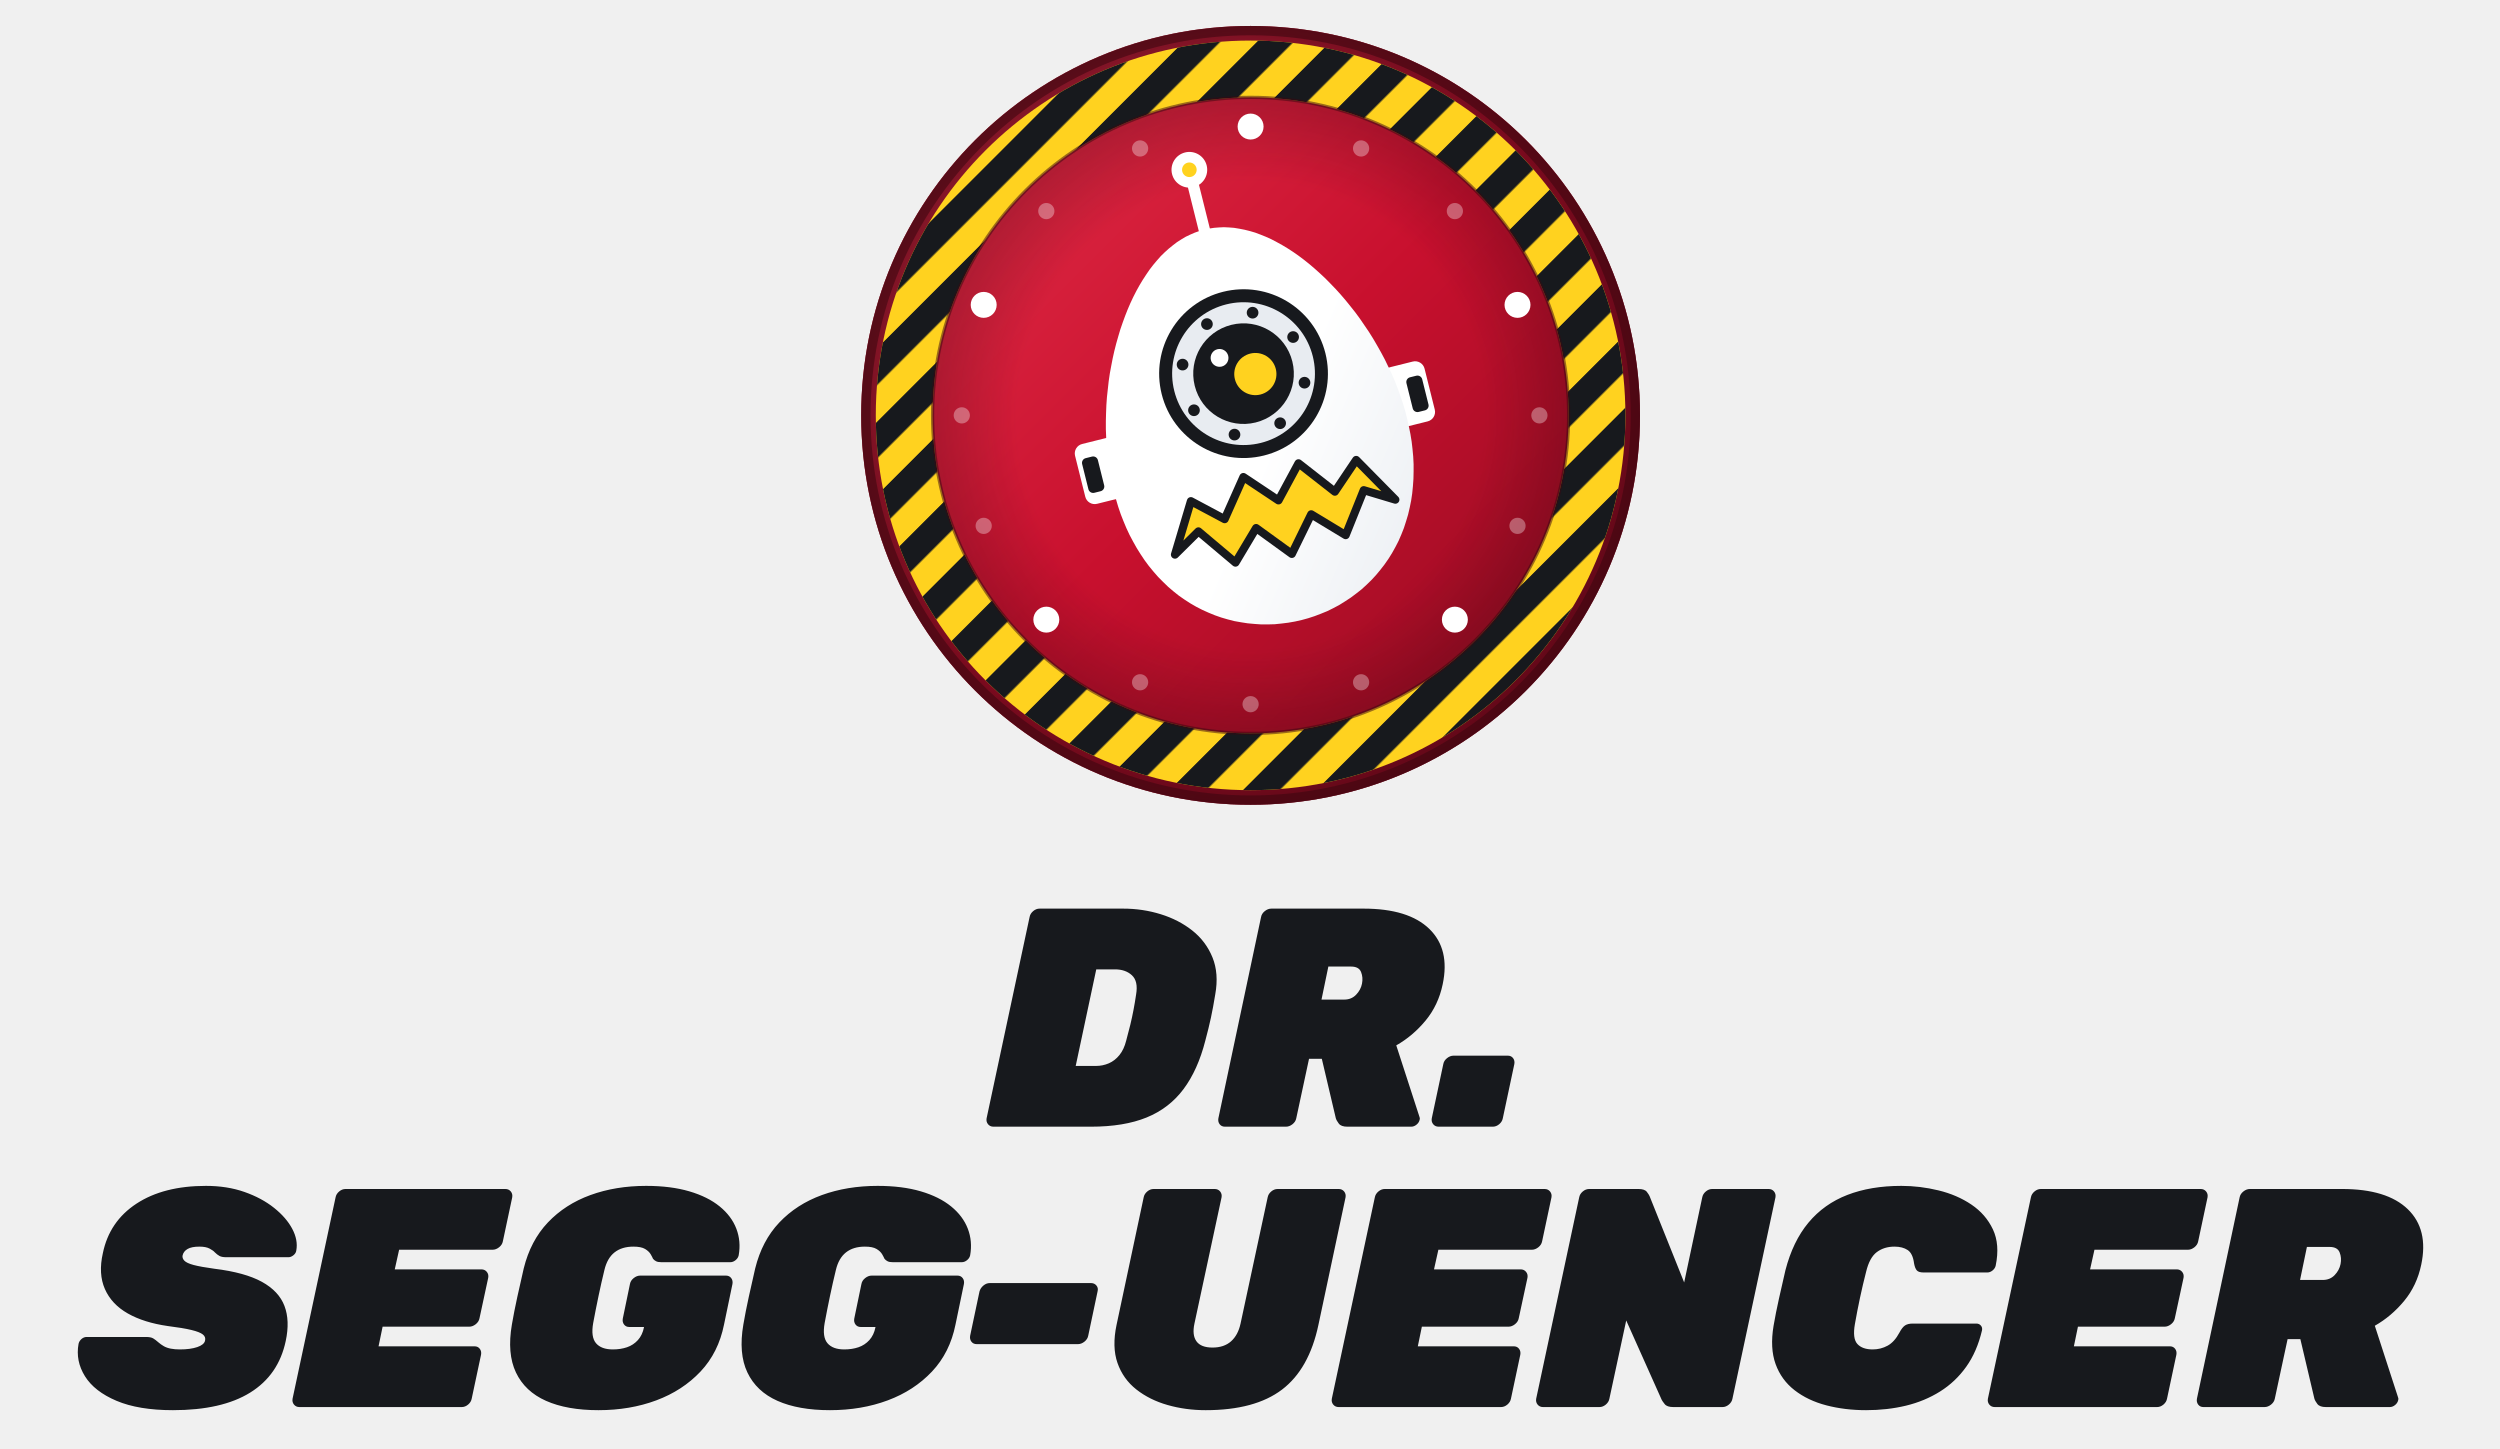
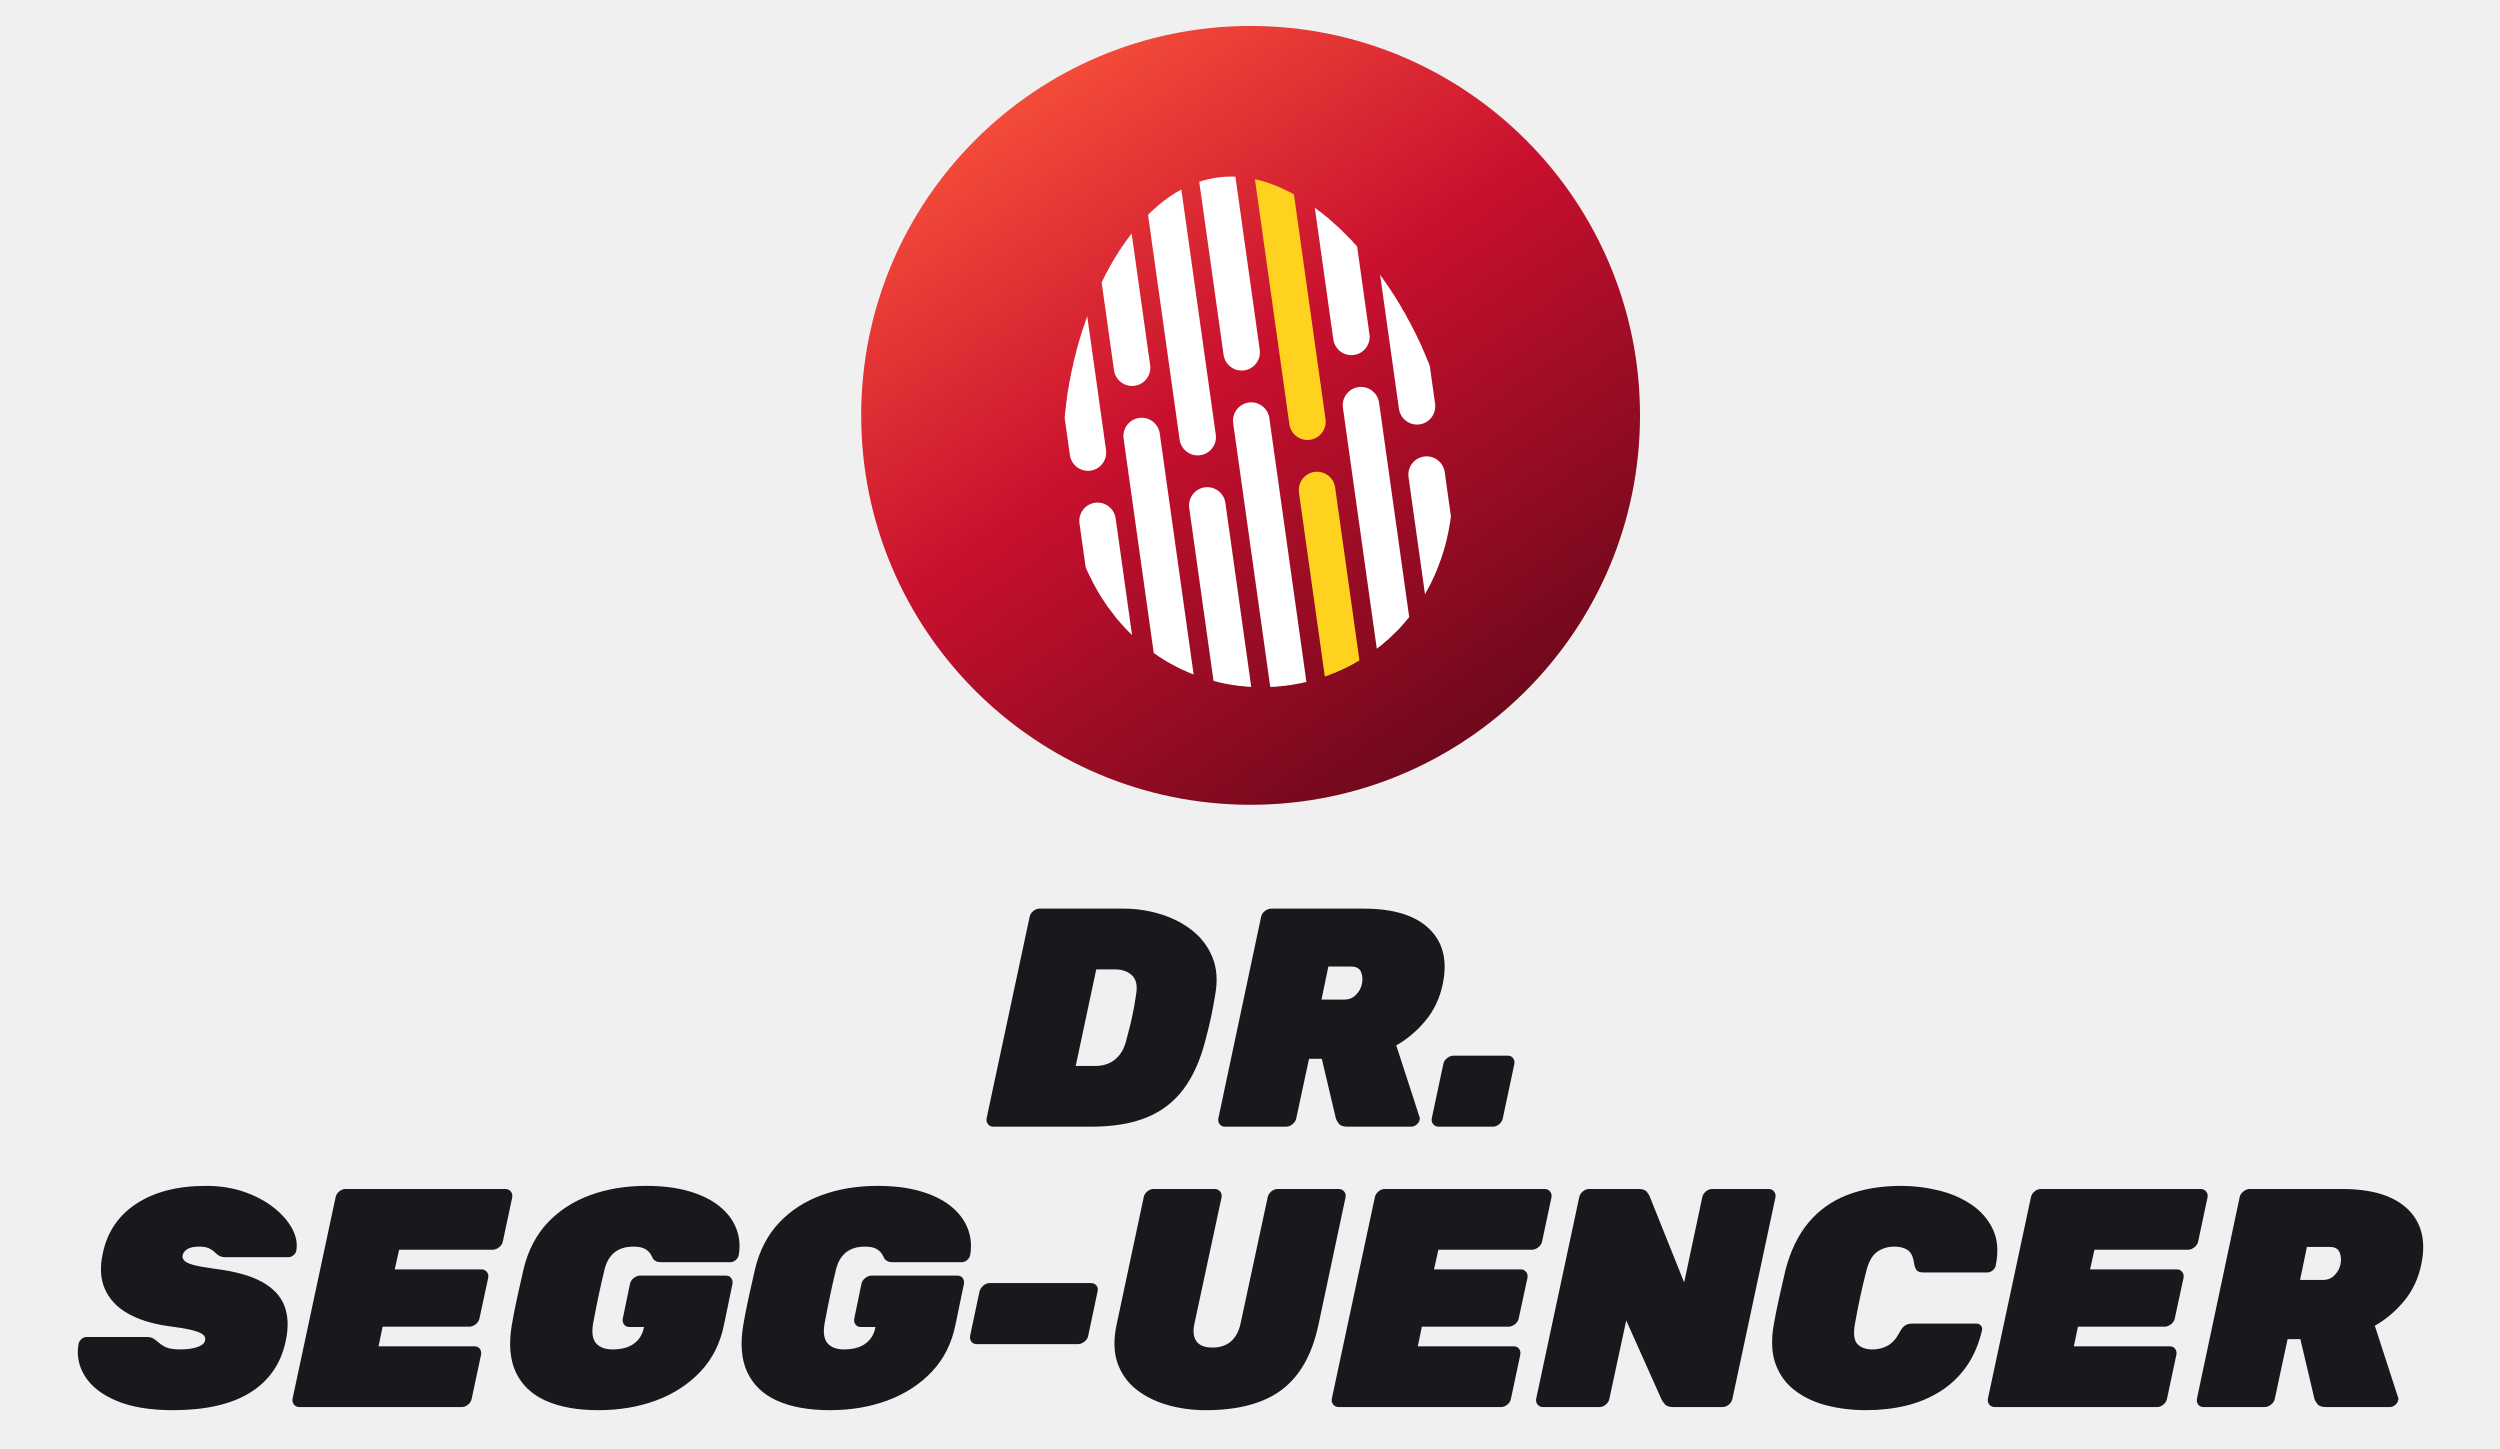
<svg xmlns="http://www.w3.org/2000/svg" viewBox="0 0 963 558" width="963" height="558">
-   <defs>
-     <linearGradient id="gslight" x1="0" y1="0" x2="1" y2="1">
-       <stop offset="0" stop-color="#e8344d" />
-       <stop offset="0.5" stop-color="#c8102e" />
-       <stop offset="1" stop-color="#860a1e" />
-     </linearGradient>
-     <radialGradient id="vslight" cx="0.5" cy="0.5" r="0.5">
-       <stop offset="0.6" stop-color="#3a0610" stop-opacity="0" />
-       <stop offset="0.86" stop-color="#3a0610" stop-opacity="0.32" />
-       <stop offset="1" stop-color="#3a0610" stop-opacity="0.62" />
-     </radialGradient>
-   </defs>
-   <circle cx="481.728" cy="160" r="150" fill="url(#gslight)" />
-   <circle cx="481.728" cy="160" r="150" fill="url(#vslight)" />
-   <circle cx="481.728" cy="160" r="148.2" fill="none" stroke="#3a0610" stroke-opacity="0.55" stroke-width="3.6" />
-   <clipPath id="cislight">
-     <circle cx="256.0" cy="256.0" r="196.0" />
-   </clipPath>
  <g transform="translate(321.73 0.00) scale(0.625)">
-     <clipPath id="crslight">
-       <path d="M25.0,256.0 a231.0,231.0 0 1 0 462.0,0 a231.0,231.0 0 1 0 -462.0,0Z M60.0,256.0 a196.0,196.0 0 1 0 392.0,0 a196.0,196.0 0 1 0 -392.0,0Z" clip-rule="evenodd" />
+     <defs>
+       <linearGradient id="gslight" x1="0.15" y1="0" x2="0.85" y2="1">
+         <stop offset="0" stop-color="#ff5a3c" />
+         <stop offset="0.45" stop-color="#c8102e" />
+         <stop offset="1" stop-color="#5e0718" />
+       </linearGradient>
+     </defs>
+     <circle cx="256.0" cy="256.0" r="240" fill="url(#gslight)" />
+     <clipPath id="ceslight">
+       <path d="M256.0,108.0 L256.9,108.0 L257.7,108.0 L258.6,108.1 L259.5,108.1 L260.3,108.2 L261.2,108.2 L262.1,108.3 L262.9,108.4 L263.8,108.5 L264.6,108.6 L265.5,108.7 L266.4,108.9 L267.2,109.0 L268.1,109.2 L269.0,109.4 L269.8,109.5 L270.7,109.7 L271.5,109.9 L272.4,110.2 L273.3,110.4 L274.1,110.6 L275.0,110.9 L275.8,111.2 L276.7,111.5 L277.6,111.7 L278.4,112.0 L279.3,112.4 L280.1,112.7 L281.0,113.0 L281.8,113.4 L282.7,113.7 L283.5,114.1 L284.4,114.5 L285.2,114.9 L286.1,115.3 L286.9,115.7 L287.8,116.2 L288.6,116.6 L289.4,117.1 L290.3,117.5 L291.1,118.0 L292.0,118.5 L292.8,119.0 L293.6,119.5 L294.5,120.0 L295.3,120.6 L296.1,121.1 L297.0,121.7 L297.8,122.2 L298.6,122.8 L299.5,123.4 L300.3,124.0 L301.1,124.6 L301.9,125.2 L302.8,125.9 L303.6,126.5 L304.4,127.1 L305.2,127.8 L306.0,128.5 L306.8,129.2 L307.6,129.9 L308.4,130.6 L309.2,131.3 L310.0,132.0 L310.8,132.7 L311.6,133.5 L312.4,134.2 L313.2,135.0 L314.0,135.8 L314.8,136.6 L315.6,137.4 L316.4,138.2 L317.2,139.0 L317.9,139.8 L318.7,140.7 L319.5,141.5 L320.3,142.3 L321.0,143.2 L321.8,144.1 L322.6,145.0 L323.3,145.9 L324.1,146.8 L324.8,147.7 L325.6,148.6 L326.3,149.5 L327.1,150.4 L327.8,151.4 L328.5,152.3 L329.3,153.3 L330.0,154.3 L330.7,155.3 L331.4,156.2 L332.2,157.2 L332.9,158.2 L333.6,159.3 L334.3,160.3 L335.0,161.3 L335.7,162.3 L336.4,163.4 L337.1,164.4 L337.8,165.5 L338.5,166.6 L339.1,167.6 L339.8,168.7 L340.5,169.8 L341.2,170.9 L341.8,172.0 L342.5,173.1 L343.1,174.2 L343.8,175.4 L344.4,176.5 L345.1,177.6 L345.7,178.8 L346.3,179.9 L347.0,181.1 L347.6,182.3 L348.2,183.4 L348.8,184.6 L349.4,185.8 L350.0,187.0 L350.6,188.2 L351.2,189.4 L351.8,190.6 L352.4,191.8 L352.9,193.0 L353.5,194.3 L354.1,195.5 L354.6,196.7 L355.2,198.0 L355.7,199.2 L356.3,200.5 L356.8,201.7 L357.3,203.0 L357.8,204.3 L358.3,205.5 L358.9,206.8 L359.4,208.1 L359.8,209.4 L360.3,210.7 L360.8,212.0 L361.3,213.3 L361.8,214.6 L362.2,215.9 L362.7,217.2 L363.1,218.5 L363.6,219.8 L364.0,221.1 L364.4,222.4 L364.8,223.8 L365.3,225.1 L365.7,226.4 L366.1,227.8 L366.5,229.1 L366.8,230.5 L367.2,231.8 L367.6,233.1 L367.9,234.5 L368.3,235.9 L368.6,237.2 L369.0,238.6 L369.3,239.9 L369.6,241.3 L369.9,242.6 L370.2,244.0 L370.5,245.4 L370.8,246.7 L371.1,248.1 L371.4,249.5 L371.7,250.9 L371.9,252.2 L372.2,253.6 L372.4,255.0 L372.6,256.4 L372.9,257.7 L373.1,259.1 L373.3,260.5 L373.5,261.9 L373.7,263.2 L373.8,264.6 L374.0,266.0 L374.2,267.4 L374.3,268.8 L374.5,270.1 L374.6,271.5 L374.7,272.9 L374.8,274.3 L374.9,275.6 L375.0,277.0 L375.1,278.4 L375.2,279.8 L375.3,281.1 L375.3,282.5 L375.4,283.9 L375.4,285.3 L375.4,286.6 L375.5,288.0 L375.5,289.4 L375.5,290.7 L375.5,292.1 L375.4,293.4 L375.4,294.8 L375.4,296.1 L375.3,297.5 L375.3,298.9 L375.2,300.2 L375.1,301.5 L375.0,302.9 L374.9,304.2 L374.8,305.6 L374.7,306.9 L374.6,308.2 L374.4,309.6 L374.3,310.9 L374.1,312.2 L374.0,313.5 L373.8,314.8 L373.6,316.1 L373.4,317.4 L373.2,318.7 L373.0,320.0 L372.7,321.3 L372.5,322.6 L372.2,323.9 L372.0,325.2 L371.7,326.5 L371.4,327.7 L371.1,329.0 L370.8,330.3 L370.5,331.5 L370.2,332.8 L369.8,334.0 L369.5,335.3 L369.1,336.5 L368.8,337.7 L368.4,339.0 L368.0,340.2 L367.6,341.4 L367.2,342.6 L366.8,343.8 L366.4,345.0 L365.9,346.2 L365.5,347.4 L365.0,348.6 L364.6,349.7 L364.1,350.9 L363.6,352.1 L363.1,353.2 L362.6,354.4 L362.1,355.5 L361.5,356.6 L361.0,357.8 L360.4,358.9 L359.9,360.0 L359.3,361.1 L358.7,362.2 L358.1,363.3 L357.5,364.4 L356.9,365.4 L356.3,366.5 L355.7,367.6 L355.1,368.6 L354.4,369.7 L353.7,370.7 L353.1,371.7 L352.4,372.7 L351.7,373.8 L351.0,374.8 L350.3,375.8 L349.6,376.7 L348.9,377.7 L348.1,378.7 L347.4,379.7 L346.7,380.6 L345.9,381.6 L345.1,382.5 L344.3,383.4 L343.6,384.3 L342.8,385.2 L342.0,386.1 L341.1,387.0 L340.3,387.9 L339.5,388.8 L338.7,389.7 L337.8,390.5 L337.0,391.3 L336.1,392.2 L335.2,393.0 L334.3,393.8 L333.4,394.6 L332.6,395.4 L331.6,396.2 L330.7,397.0 L329.8,397.8 L328.9,398.5 L328.0,399.3 L327.0,400.0 L326.1,400.7 L325.1,401.4 L324.1,402.1 L323.2,402.8 L322.2,403.5 L321.2,404.2 L320.2,404.9 L319.2,405.5 L318.2,406.1 L317.2,406.8 L316.2,407.4 L315.2,408.0 L314.1,408.6 L313.1,409.2 L312.1,409.8 L311.0,410.3 L310.0,410.9 L308.9,411.4 L307.8,412.0 L306.8,412.5 L305.7,413.0 L304.6,413.5 L303.5,414.0 L302.4,414.5 L301.3,414.9 L300.2,415.4 L299.1,415.8 L298.0,416.3 L296.9,416.7 L295.8,417.1 L294.7,417.5 L293.5,417.9 L292.4,418.3 L291.3,418.6 L290.1,419.0 L289.0,419.3 L287.8,419.6 L286.7,420.0 L285.5,420.3 L284.4,420.5 L283.2,420.8 L282.1,421.1 L280.9,421.4 L279.7,421.6 L278.5,421.8 L277.4,422.1 L276.2,422.3 L275.0,422.5 L273.8,422.6 L272.7,422.8 L271.5,423.0 L270.3,423.1 L269.1,423.3 L267.9,423.4 L266.7,423.5 L265.5,423.6 L264.4,423.7 L263.2,423.8 L262.0,423.8 L260.8,423.9 L259.6,423.9 L258.4,424.0 L257.2,424.0 L256.0,424.0 L254.8,424.0 L253.6,424.0 L252.4,423.9 L251.2,423.9 L250.0,423.8 L248.8,423.8 L247.6,423.7 L246.5,423.6 L245.3,423.5 L244.1,423.4 L242.9,423.3 L241.7,423.1 L240.5,423.0 L239.3,422.8 L238.2,422.6 L237.0,422.5 L235.8,422.3 L234.6,422.1 L233.5,421.8 L232.3,421.6 L231.1,421.4 L229.9,421.1 L228.8,420.8 L227.6,420.5 L226.5,420.3 L225.3,420.0 L224.2,419.6 L223.0,419.3 L221.9,419.0 L220.7,418.6 L219.6,418.3 L218.5,417.9 L217.3,417.5 L216.2,417.1 L215.1,416.7 L214.0,416.3 L212.9,415.8 L211.8,415.4 L210.7,414.9 L209.6,414.5 L208.5,414.0 L207.4,413.5 L206.3,413.0 L205.2,412.5 L204.2,412.0 L203.1,411.4 L202.0,410.9 L201.0,410.3 L199.9,409.8 L198.9,409.2 L197.9,408.6 L196.8,408.0 L195.8,407.4 L194.8,406.8 L193.8,406.1 L192.8,405.5 L191.8,404.9 L190.8,404.2 L189.8,403.5 L188.8,402.8 L187.9,402.1 L186.9,401.4 L185.9,400.7 L185.0,400.0 L184.0,399.3 L183.1,398.5 L182.2,397.8 L181.3,397.0 L180.4,396.2 L179.4,395.4 L178.6,394.6 L177.7,393.8 L176.8,393.0 L175.9,392.2 L175.0,391.3 L174.2,390.5 L173.3,389.7 L172.5,388.8 L171.7,387.9 L170.9,387.0 L170.0,386.1 L169.2,385.2 L168.4,384.3 L167.7,383.4 L166.9,382.5 L166.1,381.6 L165.3,380.6 L164.6,379.7 L163.9,378.7 L163.1,377.7 L162.4,376.7 L161.7,375.8 L161.0,374.8 L160.3,373.8 L159.6,372.7 L158.9,371.7 L158.3,370.7 L157.6,369.7 L156.9,368.6 L156.3,367.6 L155.7,366.5 L155.1,365.4 L154.5,364.4 L153.9,363.3 L153.3,362.2 L152.7,361.1 L152.1,360.0 L151.6,358.9 L151.0,357.8 L150.5,356.6 L149.9,355.5 L149.4,354.4 L148.9,353.2 L148.4,352.1 L147.9,350.9 L147.4,349.7 L147.0,348.6 L146.5,347.4 L146.1,346.2 L145.6,345.0 L145.2,343.8 L144.8,342.6 L144.4,341.4 L144.0,340.2 L143.6,339.0 L143.2,337.7 L142.9,336.5 L142.5,335.3 L142.2,334.0 L141.8,332.8 L141.5,331.5 L141.2,330.3 L140.9,329.0 L140.6,327.7 L140.3,326.5 L140.0,325.2 L139.8,323.9 L139.5,322.6 L139.3,321.3 L139.0,320.0 L138.8,318.7 L138.6,317.4 L138.4,316.1 L138.2,314.8 L138.0,313.5 L137.9,312.2 L137.7,310.9 L137.6,309.6 L137.4,308.2 L137.3,306.9 L137.2,305.6 L137.1,304.2 L137.0,302.9 L136.9,301.5 L136.8,300.2 L136.7,298.9 L136.7,297.5 L136.6,296.1 L136.6,294.8 L136.6,293.4 L136.5,292.1 L136.5,290.7 L136.5,289.4 L136.5,288.0 L136.6,286.6 L136.6,285.3 L136.6,283.9 L136.7,282.5 L136.7,281.1 L136.8,279.8 L136.9,278.4 L137.0,277.0 L137.1,275.6 L137.2,274.3 L137.3,272.9 L137.4,271.5 L137.5,270.1 L137.7,268.8 L137.8,267.4 L138.0,266.0 L138.2,264.6 L138.3,263.2 L138.5,261.9 L138.7,260.5 L138.9,259.1 L139.1,257.7 L139.4,256.4 L139.6,255.0 L139.8,253.6 L140.1,252.2 L140.3,250.9 L140.6,249.5 L140.9,248.1 L141.2,246.7 L141.5,245.4 L141.8,244.0 L142.1,242.6 L142.4,241.3 L142.7,239.9 L143.0,238.6 L143.4,237.2 L143.7,235.9 L144.1,234.5 L144.4,233.1 L144.8,231.8 L145.2,230.5 L145.5,229.1 L145.9,227.8 L146.3,226.4 L146.7,225.1 L147.2,223.8 L147.6,222.4 L148.0,221.1 L148.4,219.8 L148.9,218.5 L149.3,217.2 L149.8,215.9 L150.2,214.6 L150.7,213.3 L151.2,212.0 L151.7,210.7 L152.2,209.4 L152.6,208.1 L153.1,206.8 L153.7,205.5 L154.2,204.3 L154.7,203.0 L155.2,201.7 L155.7,200.5 L156.3,199.2 L156.8,198.0 L157.4,196.7 L157.9,195.5 L158.5,194.3 L159.1,193.0 L159.6,191.8 L160.2,190.6 L160.8,189.4 L161.4,188.2 L162.0,187.0 L162.6,185.8 L163.2,184.6 L163.8,183.4 L164.4,182.3 L165.0,181.1 L165.7,179.9 L166.3,178.8 L166.9,177.6 L167.6,176.5 L168.2,175.4 L168.9,174.2 L169.5,173.1 L170.2,172.0 L170.8,170.9 L171.5,169.8 L172.2,168.7 L172.9,167.6 L173.5,166.6 L174.2,165.5 L174.9,164.4 L175.6,163.4 L176.3,162.3 L177.0,161.3 L177.7,160.3 L178.4,159.3 L179.1,158.2 L179.8,157.2 L180.6,156.2 L181.3,155.3 L182.0,154.3 L182.7,153.3 L183.5,152.3 L184.2,151.4 L184.9,150.4 L185.7,149.5 L186.4,148.6 L187.2,147.7 L187.9,146.8 L188.7,145.9 L189.4,145.0 L190.2,144.1 L191.0,143.2 L191.7,142.3 L192.5,141.5 L193.3,140.7 L194.1,139.8 L194.8,139.0 L195.6,138.2 L196.4,137.4 L197.2,136.6 L198.0,135.8 L198.8,135.0 L199.6,134.2 L200.4,133.5 L201.2,132.7 L202.0,132.0 L202.8,131.3 L203.6,130.6 L204.4,129.9 L205.2,129.2 L206.0,128.5 L206.8,127.8 L207.6,127.1 L208.4,126.5 L209.2,125.9 L210.1,125.2 L210.9,124.6 L211.7,124.0 L212.5,123.4 L213.4,122.8 L214.2,122.2 L215.0,121.7 L215.9,121.1 L216.7,120.6 L217.5,120.0 L218.4,119.5 L219.2,119.0 L220.0,118.5 L220.9,118.0 L221.7,117.5 L222.6,117.1 L223.4,116.6 L224.2,116.2 L225.1,115.7 L225.9,115.3 L226.8,114.9 L227.6,114.5 L228.5,114.1 L229.3,113.7 L230.2,113.4 L231.0,113.0 L231.9,112.7 L232.7,112.4 L233.6,112.0 L234.4,111.7 L235.3,111.5 L236.2,111.2 L237.0,110.9 L237.9,110.6 L238.7,110.4 L239.6,110.2 L240.5,109.9 L241.3,109.7 L242.2,109.5 L243.0,109.4 L243.9,109.2 L244.8,109.0 L245.6,108.9 L246.5,108.7 L247.4,108.6 L248.2,108.5 L249.1,108.4 L249.9,108.3 L250.8,108.2 L251.7,108.2 L252.5,108.1 L253.4,108.1 L254.3,108.0 L255.1,108.0Z" />
    </clipPath>
-     <defs>
-       <pattern id="hzslight" patternUnits="userSpaceOnUse" width="32.0" height="32.0" patternTransform="rotate(45 256.0 256.0)">
-         <rect width="16.0" height="32.0" fill="#17191d" />
-       </pattern>
-     </defs>
-     <path d="M25.0,256.0 a231.0,231.0 0 1 0 462.0,0 a231.0,231.0 0 1 0 -462.0,0Z M60.0,256.0 a196.0,196.0 0 1 0 392.0,0 a196.0,196.0 0 1 0 -392.0,0Z" fill-rule="evenodd" fill="#ffd21f" />
-     <rect x="0" y="0" width="512" height="512" fill="url(#hzslight)" clip-path="url(#crslight)" />
-     <circle cx="256.0" cy="256.0" r="196.0" fill="none" stroke="#3a0610" stroke-opacity="0.5" stroke-width="2" />
-     <g clip-path="url(#cislight)">
-       <defs>
-         <linearGradient id="shslight" x1="0" y1="0" x2="1" y2="1">
-           <stop offset="0" stop-color="#fff" />
-           <stop offset="0.55" stop-color="#fff" />
-           <stop offset="1" stop-color="#e8ecf1" />
-         </linearGradient>
-       </defs>
-       <circle cx="256.0" cy="78.0" r="8.0" fill="#fff" />
-       <circle cx="324.1" cy="91.5" r="5.0" fill="#ffffff55" />
-       <circle cx="381.9" cy="130.1" r="5.0" fill="#ffffff55" />
-       <circle cx="420.5" cy="187.9" r="8.0" fill="#fff" />
-       <circle cx="434.0" cy="256.0" r="5.0" fill="#ffffff55" />
-       <circle cx="420.5" cy="324.1" r="5.0" fill="#ffffff55" />
-       <circle cx="381.9" cy="381.9" r="8.0" fill="#fff" />
-       <circle cx="324.1" cy="420.5" r="5.0" fill="#ffffff55" />
-       <circle cx="256.0" cy="434.0" r="5.0" fill="#ffffff55" />
-       <circle cx="187.9" cy="420.5" r="5.0" fill="#ffffff55" />
-       <circle cx="130.1" cy="381.9" r="8.0" fill="#fff" />
-       <circle cx="91.5" cy="324.1" r="5.0" fill="#ffffff55" />
-       <circle cx="78.0" cy="256.0" r="5.0" fill="#ffffff55" />
-       <circle cx="91.5" cy="187.9" r="8.0" fill="#fff" />
-       <circle cx="130.1" cy="130.1" r="5.0" fill="#ffffff55" />
-       <circle cx="187.9" cy="91.5" r="5.0" fill="#ffffff55" />
-       <g transform="rotate(-14 256.0 256.0)">
-         <rect x="252.5" y="104.0" width="7" height="40" rx="3.5" fill="#fff" />
-         <circle cx="256.0" cy="100.0" r="11" fill="#fff" />
-         <circle cx="256.0" cy="100.0" r="4.5" fill="#ffd21f" />
-         <rect x="145.0" y="248.0" width="34" height="38" rx="6" fill="#fff" />
-         <rect x="148.0" y="257.0" width="10" height="22" rx="3" fill="#17191d" />
-         <rect x="333.0" y="248.0" width="34" height="38" rx="6" fill="#fff" />
-         <rect x="354.0" y="257.0" width="10" height="22" rx="3" fill="#17191d" />
-         <path d="M256.0,138.0 L259.0,138.1 L262.1,138.4 L265.1,138.9 L268.1,139.5 L271.1,140.4 L274.1,141.4 L277.1,142.7 L280.1,144.1 L283.1,145.7 L286.0,147.4 L288.9,149.4 L291.8,151.5 L294.7,153.8 L297.5,156.3 L300.3,158.9 L303.1,161.7 L305.8,164.6 L308.5,167.7 L311.1,170.9 L313.7,174.3 L316.2,177.8 L318.7,181.5 L321.1,185.2 L323.4,189.1 L325.7,193.1 L327.9,197.2 L330.0,201.4 L332.0,205.7 L334.0,210.1 L335.8,214.5 L337.5,219.1 L339.2,223.7 L340.7,228.3 L342.1,233.1 L343.4,237.8 L344.6,242.6 L345.6,247.4 L346.6,252.3 L347.4,257.1 L348.0,262.0 L348.5,266.9 L348.9,271.7 L349.1,276.6 L349.1,281.4 L349.0,286.2 L348.8,290.9 L348.4,295.7 L347.8,300.3 L347.1,304.9 L346.2,309.5 L345.1,313.9 L343.9,318.3 L342.5,322.6 L341.0,326.8 L339.3,330.9 L337.4,334.9 L335.4,338.8 L333.2,342.5 L330.9,346.2 L328.4,349.7 L325.8,353.1 L323.0,356.3 L320.1,359.4 L317.1,362.3 L313.9,365.1 L310.6,367.7 L307.2,370.2 L303.7,372.5 L300.1,374.6 L296.4,376.6 L292.6,378.3 L288.8,379.9 L284.8,381.3 L280.8,382.6 L276.8,383.6 L272.7,384.5 L268.5,385.1 L264.4,385.6 L260.2,385.9 L256.0,386.0 L251.8,385.9 L247.6,385.6 L243.5,385.1 L239.3,384.5 L235.2,383.6 L231.2,382.6 L227.2,381.3 L223.2,379.9 L219.4,378.3 L215.6,376.6 L211.9,374.6 L208.3,372.5 L204.8,370.2 L201.4,367.7 L198.1,365.1 L194.9,362.3 L191.9,359.4 L189.0,356.3 L186.2,353.1 L183.6,349.7 L181.1,346.2 L178.8,342.5 L176.6,338.8 L174.6,334.9 L172.7,330.9 L171.0,326.8 L169.5,322.6 L168.1,318.3 L166.9,313.9 L165.8,309.5 L164.9,304.9 L164.2,300.3 L163.6,295.7 L163.2,290.9 L163.0,286.2 L162.9,281.4 L162.9,276.6 L163.1,271.7 L163.5,266.9 L164.0,262.0 L164.6,257.1 L165.4,252.3 L166.4,247.4 L167.4,242.6 L168.6,237.8 L169.9,233.1 L171.3,228.3 L172.8,223.7 L174.5,219.1 L176.2,214.5 L178.0,210.1 L180.0,205.7 L182.0,201.4 L184.1,197.2 L186.3,193.1 L188.6,189.1 L190.9,185.2 L193.3,181.5 L195.8,177.8 L198.3,174.3 L200.9,170.9 L203.5,167.7 L206.2,164.6 L208.9,161.7 L211.7,158.9 L214.5,156.3 L217.3,153.8 L220.2,151.5 L223.1,149.4 L226.0,147.4 L228.9,145.7 L231.9,144.1 L234.9,142.7 L237.9,141.4 L240.9,140.4 L243.9,139.5 L246.9,138.9 L249.9,138.4 L253.0,138.1Z" fill="url(#shslight)" />
-         <circle cx="258.0" cy="230.0" r="52" fill="#17191d" />
-         <circle cx="258.0" cy="230.0" r="44" fill="#e8ecf1" />
-         <circle cx="293.1" cy="244.5" r="3.6" fill="#17191d" />
-         <circle cx="272.5" cy="265.1" r="3.6" fill="#17191d" />
-         <circle cx="243.5" cy="265.1" r="3.6" fill="#17191d" />
-         <circle cx="222.9" cy="244.5" r="3.6" fill="#17191d" />
-         <circle cx="222.9" cy="215.5" r="3.6" fill="#17191d" />
-         <circle cx="243.5" cy="194.9" r="3.6" fill="#17191d" />
-         <circle cx="272.5" cy="194.9" r="3.6" fill="#17191d" />
-         <circle cx="293.1" cy="215.5" r="3.6" fill="#17191d" />
-         <circle cx="258.0" cy="230.0" r="31" fill="#17191d" />
-         <circle cx="265.0" cy="232.0" r="13" fill="#ffd21f" />
-         <circle cx="246.0" cy="217.0" r="5.5" fill="#fff" />
-         <path d="M190.0,328.0 L207.5,298.4 L225.0,314.2 L242.5,291.8 L260.0,311.0 L277.5,291.8 L295.0,314.2 L312.5,298.4 L330.0,328.0 L330.0,328.0 L312.5,317.6 L295.0,341.8 L277.5,324.2 L260.0,345.0 L242.5,324.2 L225.0,341.8 L207.5,317.6 L190.0,328.0Z" fill="#ffd21f" stroke="#17191d" stroke-width="5" stroke-linejoin="round" />
+     <g transform="rotate(-8 256.0 256.0)">
+       <g clip-path="url(#ceslight)">
+         <rect x="142.3" y="145.7" width="22.5" height="130.3" rx="11.3" fill="#fff" />
+         <rect x="142.3" y="296.0" width="22.5" height="126.8" rx="11.3" fill="#fff" />
+         <rect x="176.5" y="87.0" width="22.5" height="141.0" rx="11.3" fill="#fff" />
+         <rect x="176.5" y="248.0" width="22.5" height="214.1" rx="11.3" fill="#fff" />
+         <rect x="210.6" y="57.4" width="22.5" height="218.6" rx="11.3" fill="#fff" />
+         <rect x="210.6" y="296.0" width="22.5" height="183.0" rx="11.3" fill="#fff" />
+         <rect x="244.7" y="48.0" width="22.5" height="180.0" rx="11.3" fill="#fff" />
+         <rect x="244.7" y="248.0" width="22.5" height="236.0" rx="11.3" fill="#fff" />
+         <rect x="278.9" y="57.4" width="22.5" height="218.6" rx="11.3" fill="#ffd21f" />
+         <rect x="278.9" y="296.0" width="22.5" height="183.0" rx="11.3" fill="#ffd21f" />
+         <rect x="313.0" y="87.0" width="22.5" height="141.0" rx="11.3" fill="#fff" />
+         <rect x="313.0" y="248.0" width="22.5" height="214.1" rx="11.3" fill="#fff" />
+         <rect x="347.1" y="145.7" width="22.5" height="130.3" rx="11.3" fill="#fff" />
+         <rect x="347.1" y="296.0" width="22.5" height="126.8" rx="11.3" fill="#fff" />
      </g>
    </g>
  </g>
  <path transform="translate(380.4,434.0)" d="M2.28 0.0Q0.96 0.0 0.18 -0.96Q-0.6 -1.92 -0.36 -3.24L16.2 -80.76Q16.44 -82.08 17.58 -83.04Q18.72 -84.0 20.04 -84.0H52.2Q59.76 -84.0 66.72 -81.84Q73.68 -79.68 78.9 -75.54Q84.12 -71.4 86.64 -65.22Q89.16 -59.04 87.72 -51.0Q86.88 -45.84 86.04 -41.94Q85.2 -38.04 83.88 -33.12Q81.0 -21.84 75.48 -14.46Q69.96 -7.08 61.26 -3.54Q52.56 0.0 39.84 0.0ZM33.96 -23.4H41.76Q44.4 -23.4 46.74 -24.42Q49.08 -25.44 50.82 -27.6Q52.56 -29.76 53.4 -33.12Q54.36 -36.6 55.02 -39.36Q55.68 -42.12 56.22 -44.94Q56.76 -47.76 57.24 -51.0Q58.08 -56.04 55.62 -58.32Q53.16 -60.6 49.08 -60.6H41.88ZM91.44 0.0Q90.12 0.0 89.4 -0.96Q88.68 -1.92 88.92 -3.24L105.36 -80.76Q105.6 -82.08 106.8 -83.04Q108 -84.0 109.32 -84.0H144.84Q162.12 -84.0 170.16 -76.2Q178.2 -68.4 175.32 -54.84Q173.64 -46.8 168.72 -40.86Q163.8 -34.92 157.44 -31.32L166.32 -3.96Q166.44 -3.6 166.5 -3.36Q166.56 -3.12 166.44 -2.64Q166.2 -1.56 165.24 -0.78Q164.28 0.0 163.2 0.0H138.6Q136.2 0.0 135.3 -1.2Q134.4 -2.4 134.16 -3.24L128.76 -26.16H123.84L118.92 -3.24Q118.68 -1.92 117.48 -0.96Q116.28 0.0 114.96 0.0ZM128.64 -48.96H137.4Q140.16 -48.96 141.96 -50.82Q143.76 -52.68 144.24 -55.08Q144.72 -57.48 143.88 -59.58Q143.04 -61.68 140.04 -61.68H131.28ZM173.76 0.0Q172.44 0.0 171.66 -0.96Q170.88 -1.92 171.12 -3.24L175.56 -24.12Q175.8 -25.44 177.0 -26.4Q178.2 -27.36 179.52 -27.36H200.4Q201.72 -27.36 202.44 -26.4Q203.16 -25.44 202.92 -24.12L198.48 -3.24Q198.24 -1.92 197.1 -0.96Q195.96 0.0 194.64 0.0Z" fill="#17191d" />
  <path transform="translate(30.5,542.0)" d="M36.12 1.2Q22.92 1.2 14.4 -2.4Q5.88 -6.0 2.22 -11.88Q-1.44 -17.76 -0.24 -24.36Q0.0 -25.44 0.9 -26.22Q1.8 -27.0 2.88 -27.0H25.68Q27.6 -27.0 28.5 -26.46Q29.4 -25.92 30.48 -24.96Q31.44 -24.12 32.58 -23.46Q33.72 -22.8 35.28 -22.5Q36.84 -22.2 38.76 -22.2Q42.84 -22.2 45.48 -23.1Q48.12 -24.0 48.48 -25.56Q48.84 -27.0 47.64 -27.96Q46.44 -28.92 43.2 -29.7Q39.96 -30.48 34.2 -31.2Q24.96 -32.52 18.72 -36.06Q12.48 -39.6 9.9 -45.48Q7.32 -51.36 9.12 -59.28Q11.64 -71.52 22.08 -78.36Q32.52 -85.2 48.84 -85.2Q57.0 -85.2 63.66 -82.86Q70.32 -80.52 75.06 -76.74Q79.8 -72.96 82.08 -68.64Q84.36 -64.32 83.64 -60.36Q83.52 -59.28 82.56 -58.5Q81.6 -57.72 80.64 -57.72H56.64Q54.96 -57.72 54.06 -58.2Q53.16 -58.68 52.2 -59.64Q51.72 -60.24 50.28 -61.02Q48.84 -61.8 46.32 -61.8Q43.32 -61.8 41.76 -60.9Q40.2 -60.0 39.84 -58.44Q39.6 -57.36 40.5 -56.4Q41.4 -55.44 44.1 -54.72Q46.8 -54.0 52.08 -53.28Q63.84 -51.84 70.38 -48.24Q76.92 -44.64 79.08 -38.94Q81.24 -33.24 79.56 -25.44Q76.8 -12.36 65.88 -5.58Q54.96 1.2 36.12 1.2ZM84.84 0.0Q83.52 0.0 82.74 -0.96Q81.96 -1.92 82.2 -3.24L98.76 -80.76Q99 -82.08 100.14 -83.04Q101.28 -84.0 102.6 -84.0H164.16Q165.48 -84.0 166.26 -83.04Q167.04 -82.08 166.8 -80.76L163.2 -63.84Q162.96 -62.52 161.76 -61.56Q160.56 -60.6 159.24 -60.6H123.24L121.56 -53.04H154.92Q156.24 -53.04 157.02 -52.08Q157.8 -51.12 157.56 -49.8L154.2 -34.2Q153.96 -32.88 152.76 -31.92Q151.56 -30.96 150.24 -30.96H116.88L115.32 -23.4H152.28Q153.6 -23.4 154.32 -22.44Q155.04 -21.48 154.8 -20.16L151.2 -3.24Q150.96 -1.92 149.82 -0.96Q148.68 0.0 147.36 0.0ZM200.04 1.2Q187.92 1.2 179.82 -2.4Q171.72 -6.0 168.24 -13.32Q164.76 -20.64 166.68 -31.8Q167.52 -36.72 168.78 -42.48Q170.04 -48.24 171.24 -53.4Q173.88 -64.08 180.54 -71.1Q187.2 -78.12 196.92 -81.66Q206.64 -85.2 218.4 -85.2Q227.88 -85.2 235.02 -83.1Q242.16 -81.0 246.72 -77.28Q251.28 -73.56 253.14 -68.7Q255 -63.84 254.04 -58.44Q253.8 -57.36 252.84 -56.58Q251.88 -55.8 250.8 -55.8H224.28Q222.96 -55.8 222.24 -56.16Q221.52 -56.52 221.04 -57.12Q220.8 -57.72 220.14 -58.86Q219.48 -60.0 217.98 -60.9Q216.48 -61.8 213.48 -61.8Q209.04 -61.8 206.22 -59.58Q203.4 -57.36 202.32 -52.8Q201.12 -47.88 200.04 -42.72Q198.96 -37.56 198 -32.4Q197.04 -27.0 199.08 -24.6Q201.12 -22.2 205.56 -22.2Q208.56 -22.2 211.02 -23.04Q213.48 -23.88 215.22 -25.8Q216.96 -27.72 217.56 -30.72V-30.84H211.92Q210.6 -30.84 209.88 -31.8Q209.16 -32.76 209.4 -34.08L212.16 -47.4Q212.4 -48.72 213.6 -49.68Q214.8 -50.64 216.12 -50.64H249.12Q250.44 -50.64 251.16 -49.68Q251.88 -48.72 251.64 -47.4L248.4 -31.8Q246.24 -21.0 239.34 -13.68Q232.44 -6.36 222.3 -2.58Q212.16 1.2 200.04 1.2ZM289.2 1.2Q277.08 1.2 268.98 -2.4Q260.88 -6.0 257.4 -13.32Q253.92 -20.64 255.84 -31.8Q256.68 -36.72 257.94 -42.48Q259.2 -48.24 260.4 -53.4Q263.04 -64.08 269.7 -71.1Q276.36 -78.12 286.08 -81.66Q295.8 -85.2 307.56 -85.2Q317.04 -85.2 324.18 -83.1Q331.32 -81.0 335.88 -77.28Q340.44 -73.56 342.3 -68.7Q344.16 -63.84 343.2 -58.44Q342.96 -57.36 342.0 -56.58Q341.04 -55.8 339.96 -55.8H313.44Q312.12 -55.8 311.4 -56.16Q310.68 -56.52 310.2 -57.12Q309.96 -57.72 309.3 -58.86Q308.64 -60.0 307.14 -60.9Q305.64 -61.8 302.64 -61.8Q298.2 -61.8 295.38 -59.58Q292.56 -57.36 291.48 -52.8Q290.28 -47.88 289.2 -42.72Q288.12 -37.56 287.16 -32.4Q286.2 -27.0 288.24 -24.6Q290.28 -22.2 294.72 -22.2Q297.72 -22.2 300.18 -23.04Q302.64 -23.88 304.38 -25.8Q306.12 -27.72 306.72 -30.72V-30.84H301.08Q299.76 -30.84 299.04 -31.8Q298.32 -32.76 298.56 -34.08L301.32 -47.4Q301.56 -48.72 302.76 -49.68Q303.96 -50.64 305.28 -50.64H338.28Q339.6 -50.64 340.32 -49.68Q341.04 -48.72 340.8 -47.4L337.56 -31.8Q335.4 -21.0 328.5 -13.68Q321.6 -6.36 311.46 -2.58Q301.32 1.2 289.2 1.2ZM345.72 -24.24Q344.4 -24.24 343.68 -25.2Q342.96 -26.16 343.2 -27.48L346.8 -44.52Q347.16 -45.84 348.3 -46.8Q349.44 -47.76 350.76 -47.76H389.76Q391.08 -47.76 391.86 -46.8Q392.64 -45.84 392.28 -44.52L388.68 -27.48Q388.44 -26.16 387.24 -25.2Q386.04 -24.24 384.72 -24.24ZM433.92 1.2Q426.24 1.2 419.28 -0.78Q412.32 -2.76 407.22 -6.78Q402.12 -10.8 399.96 -16.98Q397.8 -23.16 399.6 -31.68L410.04 -80.76Q410.28 -82.08 411.42 -83.04Q412.56 -84.0 413.88 -84.0H437.4Q438.72 -84.0 439.5 -83.04Q440.28 -82.08 440.04 -80.76L429.6 -32.16Q428.64 -27.72 430.38 -25.32Q432.12 -22.92 436.56 -22.92Q441 -22.92 443.7 -25.32Q446.4 -27.72 447.36 -32.16L457.8 -80.76Q458.04 -82.08 459.18 -83.04Q460.32 -84.0 461.64 -84.0H485.16Q486.48 -84.0 487.26 -83.04Q488.04 -82.08 487.8 -80.76L477.36 -31.68Q473.76 -14.64 463.32 -6.72Q452.88 1.2 433.92 1.2ZM485.16 0.0Q483.84 0.0 483.06 -0.96Q482.28 -1.92 482.52 -3.24L499.08 -80.76Q499.32 -82.08 500.46 -83.04Q501.6 -84.0 502.92 -84.0H564.48Q565.8 -84.0 566.58 -83.04Q567.36 -82.08 567.12 -80.76L563.52 -63.84Q563.28 -62.52 562.08 -61.56Q560.88 -60.6 559.56 -60.6H523.56L521.88 -53.04H555.24Q556.56 -53.04 557.34 -52.08Q558.12 -51.12 557.88 -49.8L554.52 -34.2Q554.28 -32.88 553.08 -31.92Q551.88 -30.96 550.56 -30.96H517.2L515.64 -23.4H552.6Q553.92 -23.4 554.64 -22.44Q555.36 -21.48 555.12 -20.16L551.52 -3.24Q551.28 -1.92 550.14 -0.96Q549.0 0.0 547.68 0.0ZM563.88 0.0Q562.56 0.0 561.78 -0.96Q561 -1.92 561.24 -3.24L577.8 -80.76Q578.04 -82.08 579.18 -83.04Q580.32 -84.0 581.64 -84.0H600.6Q603 -84.0 603.84 -82.92Q604.68 -81.84 604.92 -81.24L618.24 -48.0L625.2 -80.76Q625.44 -82.08 626.58 -83.04Q627.72 -84.0 629.04 -84.0H650.76Q652.08 -84.0 652.86 -83.04Q653.64 -82.08 653.4 -80.76L636.84 -3.24Q636.6 -1.92 635.46 -0.96Q634.32 0.0 633 0.0H614.04Q611.64 0.0 610.74 -1.14Q609.84 -2.28 609.6 -2.76L595.92 -33.36L589.44 -3.24Q589.2 -1.92 588.06 -0.96Q586.92 0.0 585.6 0.0ZM688.32 1.2Q680.16 1.2 673.02 -0.66Q665.88 -2.52 660.78 -6.48Q655.68 -10.44 653.46 -16.56Q651.24 -22.68 652.68 -31.32Q653.52 -36.24 654.78 -41.88Q656.04 -47.52 657.24 -52.68Q660.12 -63.84 666.12 -71.04Q672.12 -78.24 681.12 -81.72Q690.12 -85.2 701.88 -85.2Q709.08 -85.2 716.22 -83.46Q723.36 -81.72 728.88 -78.0Q734.4 -74.28 737.16 -68.46Q739.92 -62.64 738.24 -54.48Q738 -53.4 737.04 -52.62Q736.08 -51.84 735 -51.84H710.52Q708.6 -51.84 707.88 -52.62Q707.16 -53.4 706.8 -55.32Q706.32 -59.16 704.34 -60.48Q702.36 -61.8 699.24 -61.8Q695.28 -61.8 692.46 -59.7Q689.64 -57.6 688.32 -52.08Q685.8 -42.24 684 -31.92Q683.04 -26.4 684.96 -24.3Q686.88 -22.2 690.84 -22.2Q693.96 -22.2 696.6 -23.64Q699.24 -25.08 701.16 -28.68Q702.24 -30.72 703.32 -31.44Q704.4 -32.16 706.32 -32.16H730.8Q731.88 -32.16 732.54 -31.38Q733.2 -30.6 732.96 -29.52Q731.04 -21.36 726.9 -15.54Q722.76 -9.72 716.82 -6Q710.88 -2.28 703.68 -0.54Q696.48 1.2 688.32 1.2ZM737.88 0.0Q736.56 0.0 735.78 -0.96Q735 -1.92 735.24 -3.24L751.8 -80.76Q752.04 -82.08 753.18 -83.04Q754.32 -84.0 755.64 -84.0H817.2Q818.52 -84.0 819.3 -83.04Q820.08 -82.08 819.84 -80.76L816.24 -63.84Q816 -62.52 814.8 -61.56Q813.6 -60.6 812.28 -60.6H776.28L774.6 -53.04H807.96Q809.28 -53.04 810.06 -52.08Q810.84 -51.12 810.6 -49.8L807.24 -34.2Q807 -32.88 805.8 -31.92Q804.6 -30.96 803.28 -30.96H769.92L768.36 -23.4H805.32Q806.64 -23.4 807.36 -22.44Q808.08 -21.48 807.84 -20.16L804.24 -3.24Q804 -1.92 802.86 -0.96Q801.72 0.0 800.4 0.0ZM818.28 0.0Q816.96 0.0 816.24 -0.96Q815.52 -1.92 815.76 -3.24L832.2 -80.76Q832.44 -82.08 833.64 -83.04Q834.84 -84.0 836.16 -84.0H871.68Q888.96 -84.0 897.0 -76.2Q905.04 -68.4 902.16 -54.84Q900.48 -46.8 895.56 -40.86Q890.64 -34.92 884.28 -31.32L893.16 -3.96Q893.28 -3.6 893.34 -3.36Q893.4 -3.12 893.28 -2.64Q893.04 -1.56 892.08 -0.78Q891.12 0.0 890.04 0.0H865.44Q863.04 0.0 862.14 -1.2Q861.24 -2.4 861 -3.24L855.6 -26.16H850.68L845.76 -3.24Q845.52 -1.92 844.32 -0.96Q843.12 0.0 841.8 0.0ZM855.48 -48.96H864.24Q867 -48.96 868.8 -50.82Q870.6 -52.68 871.08 -55.08Q871.56 -57.48 870.72 -59.58Q869.88 -61.68 866.88 -61.68H858.12Z" fill="#17191d" />
</svg>
